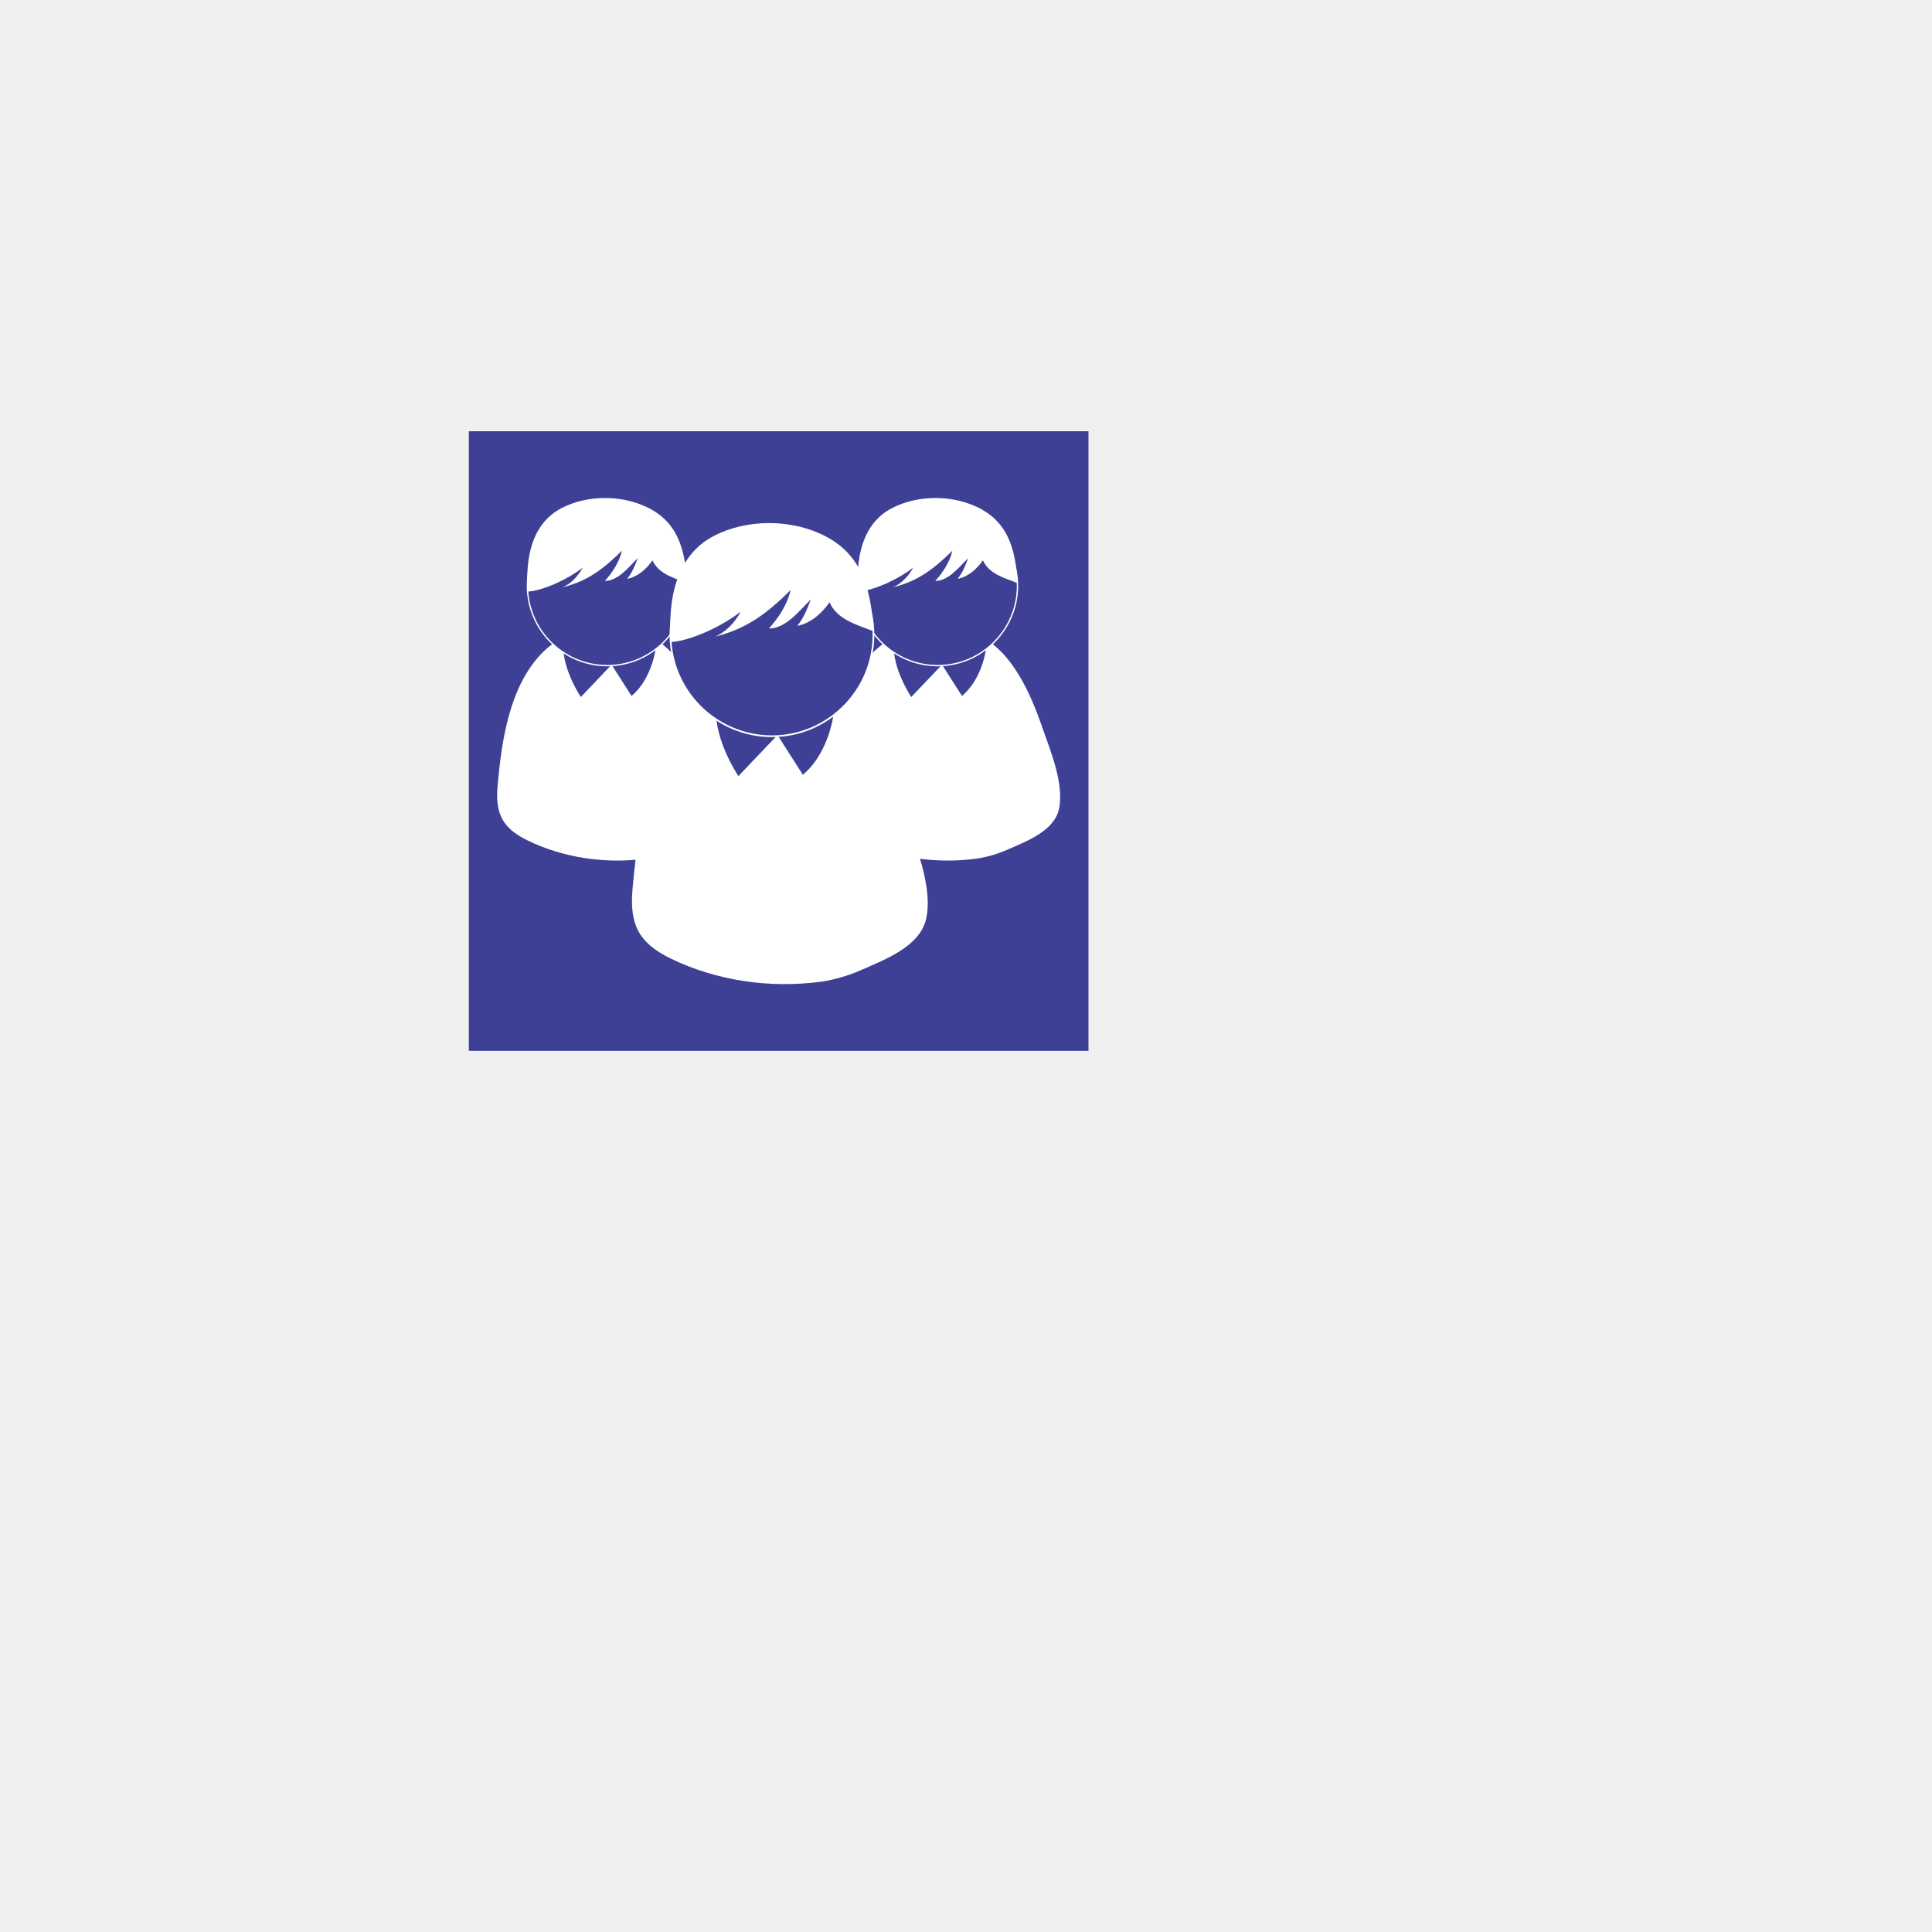
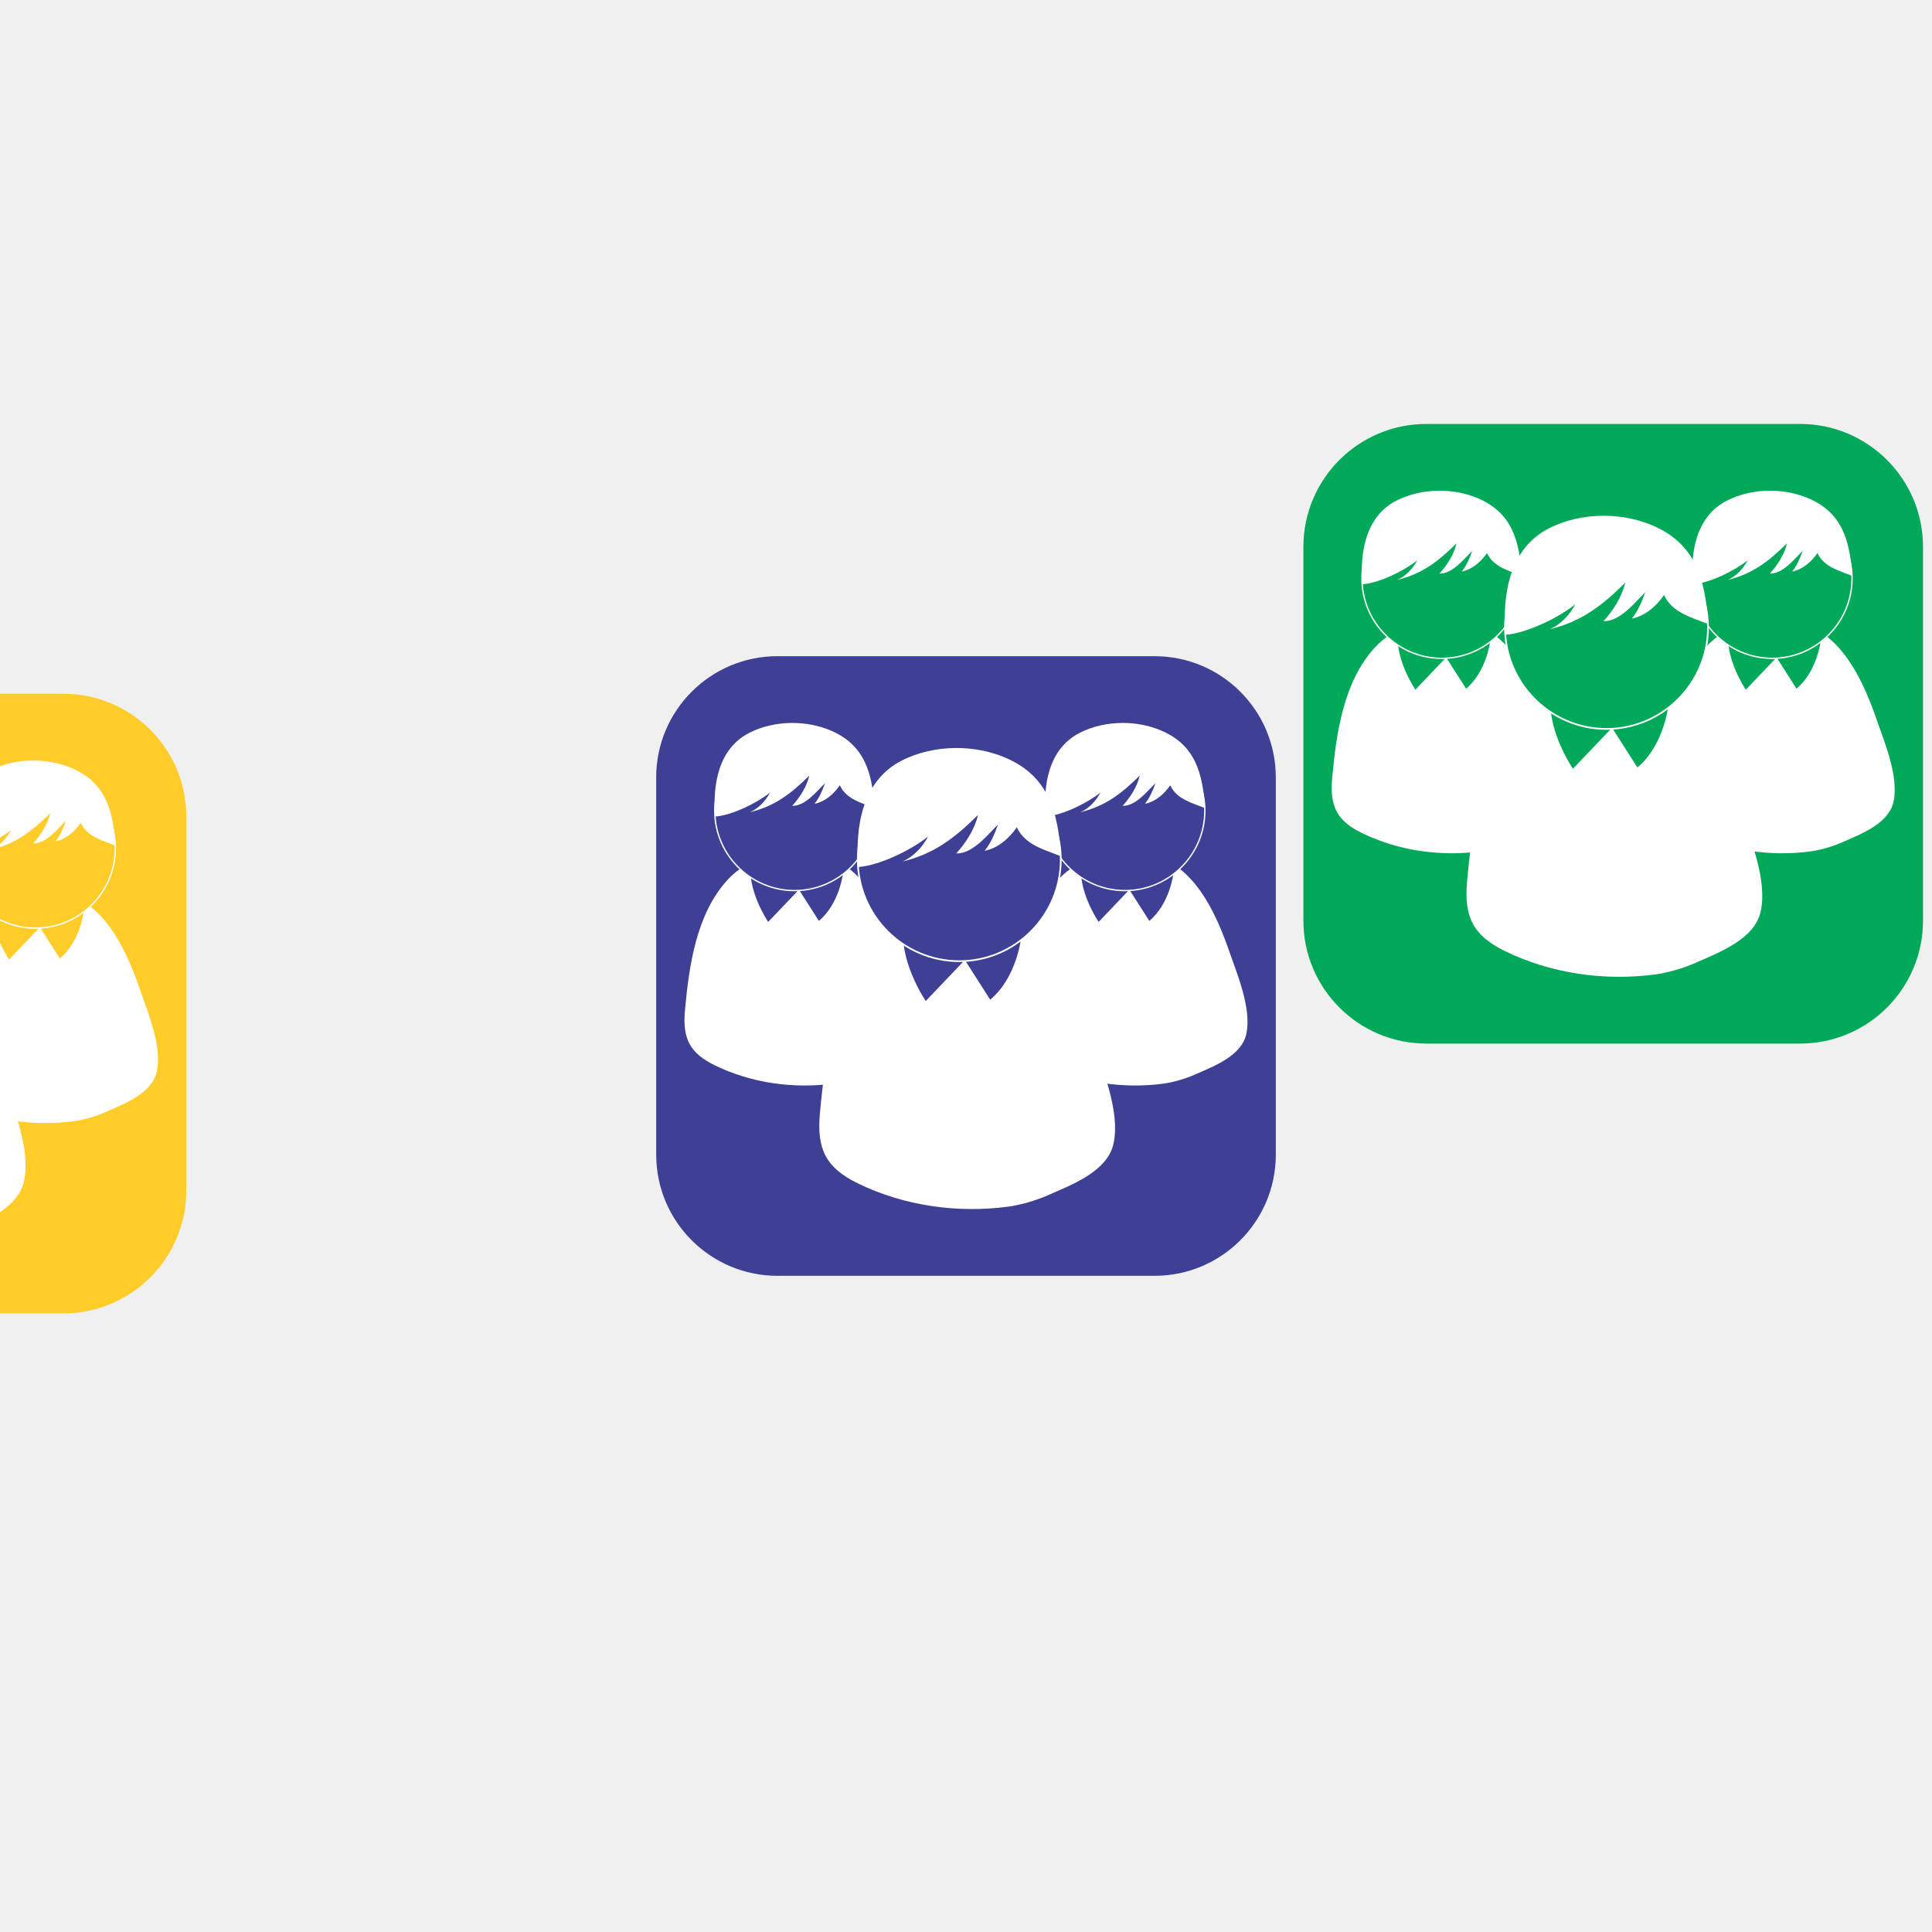
<svg xmlns="http://www.w3.org/2000/svg" width="800" height="800" id="svg2994" version="1.1">
  <defs id="defs2996" />
+   <g id="g3075" transform="translate(-594,95)">
+     <rect style="fill:#3e4095;fill-opacity:1;stroke:none" id="rect3805-1" width="256.571" height="256.571" x="865.714" y="176.714" ry="50.205" />
+     <g id="g4203-7" transform="translate(671.029,-258.1669)">
+       <g id="g4137-1-40" transform="matrix(0.7863924,0,0,0.7863924,137.0166,90.63823)">
+         <path id="path5-7-9" style="fill:#ffffff;fill-opacity:1" d="m 284.995,555.431 c -16.594,17.887 -20.457,45.716 -22.533,68.954 l 0,0 c -1.324,14.784 2.632,22.384 15.67,28.762 l 0,0 c 19.086,9.339 41.383,12.496 62.396,9.66 l 0,0 c 5.265,-0.713 11.603,-2.601 16.445,-4.748 l 0,0 c 9.66,-4.286 24.554,-9.699 27.093,-21.405 l 0,0 c 2.891,-13.272 -4.803,-31.402 -8.587,-42.394 l 0,0 c -6.464,-18.741 -16.813,-43.123 -37.051,-50.464 l 0,0 c -1.81,-0.65 -3.675,-1.144 -5.571,-1.465 l 0,0 c -5.625,-0.924 -11.313,-1.293 -16.845,-0.909 l 0,0 c -11.603,0.807 -22.564,4.897 -31.018,14.009 l 0,0 z" />
+         <path id="path7-4-4" style="fill:#3e4095" d="m 333.733,538.536 12.011,13.217 c 0,0 -1.771,16.21 -12.755,25.369 l -10.499,-16.445 -16.195,16.994 c 0,0 -11.917,-17.534 -8.759,-31.903 3.173,-14.361 36.197,-7.232 36.197,-7.232 z" />
+         <path id="path9-0-8" style="fill:#3e4095;fill-rule:evenodd;stroke:#ffffff;stroke-width:0.706;stroke-miterlimit:2.613;stroke-opacity:1" d="m 320.189,561.17 c 23.152,0 42.034,-18.882 42.034,-42.034 0,-23.152 -18.882,-42.034 -42.034,-42.034 -23.152,0 -42.034,18.882 -42.034,42.034 0,23.152 18.882,42.034 42.034,42.034 z" />
+         <path id="path11-9-8" style="fill:#ffffff;fill-opacity:1" d="m 296.235,478.164 c -16.304,8.383 -19.234,27.539 -17.855,44.016 l 0,0 c 8.822,-0.619 22.102,-7.138 28.903,-12.638 l 0,0 c -2.374,4.497 -6.346,8.634 -10.679,10.381 l 0,0 c 13.241,-3.189 21.71,-9.793 31.331,-19.289 l 0,0 c -1.316,5.845 -5.014,11.548 -9.01,15.928 l 0,0 c 6.996,0.047 12.653,-7.427 17.315,-11.972 l 0,0 c -1.434,3.91 -2.891,7.561 -5.563,10.875 l 0,0 c 5.492,-1.034 10.154,-5.124 13.335,-9.746 l 0,0 c 3.385,7.435 11.768,9.355 18.286,12.019 l 0,0 c -0.008,-0.118 -0.008,-0.227 -0.016,-0.329 l 0,0 c -1.214,-17.918 -4.983,-33 -23.363,-40.655 l 0,0 c -6.142,-2.554 -13.006,-3.855 -19.893,-3.855 l 0,0 c -7.952,0 -15.92,1.739 -22.791,5.265 l 0,0 z" />
+       </g>
+       <g id="g4137-1-4-2" transform="matrix(0.7863924,0,0,0.7863924,0.1914342,90.63823)">
+         <path id="path5-7-8-4" style="fill:#ffffff;fill-opacity:1" d="m 284.995,555.431 c -16.594,17.887 -20.457,45.716 -22.533,68.954 l 0,0 c -1.324,14.784 2.632,22.384 15.67,28.762 l 0,0 c 19.086,9.339 41.383,12.496 62.396,9.66 l 0,0 c 5.265,-0.713 11.603,-2.601 16.445,-4.748 l 0,0 c 9.66,-4.286 24.554,-9.699 27.093,-21.405 l 0,0 c 2.891,-13.272 -4.803,-31.402 -8.587,-42.394 l 0,0 c -6.464,-18.741 -16.813,-43.123 -37.051,-50.464 l 0,0 c -1.81,-0.65 -3.675,-1.144 -5.571,-1.465 l 0,0 c -5.625,-0.924 -11.313,-1.293 -16.845,-0.909 l 0,0 c -11.603,0.807 -22.564,4.897 -31.018,14.009 l 0,0 z" />
+         <path id="path7-4-8-5" style="fill:#3e4095" d="m 333.733,538.536 12.011,13.217 c 0,0 -1.771,16.21 -12.755,25.369 l -10.499,-16.445 -16.195,16.994 c 0,0 -11.917,-17.534 -8.759,-31.903 3.173,-14.361 36.197,-7.232 36.197,-7.232 z" />
+         <path id="path9-0-2-5" style="fill:#3e4095;fill-rule:evenodd;stroke:#ffffff;stroke-width:0.706;stroke-miterlimit:2.613;stroke-opacity:1" d="m 320.189,561.17 c 23.152,0 42.034,-18.882 42.034,-42.034 0,-23.152 -18.882,-42.034 -42.034,-42.034 -23.152,0 -42.034,18.882 -42.034,42.034 0,23.152 18.882,42.034 42.034,42.034 z" />
+         <path id="path11-9-4-1" style="fill:#ffffff;fill-opacity:1" d="m 296.235,478.164 c -16.304,8.383 -19.234,27.539 -17.855,44.016 l 0,0 c 8.822,-0.619 22.102,-7.138 28.903,-12.638 l 0,0 c -2.374,4.497 -6.346,8.634 -10.679,10.381 l 0,0 c 13.241,-3.189 21.71,-9.793 31.331,-19.289 l 0,0 c -1.316,5.845 -5.014,11.548 -9.01,15.928 l 0,0 c 6.996,0.047 12.653,-7.427 17.315,-11.972 l 0,0 c -1.434,3.91 -2.891,7.561 -5.563,10.875 l 0,0 c 5.492,-1.034 10.154,-5.124 13.335,-9.746 l 0,0 c 3.385,7.435 11.768,9.355 18.286,12.019 l 0,0 c -0.008,-0.118 -0.008,-0.227 -0.016,-0.329 l 0,0 c -1.214,-17.918 -4.983,-33 -23.363,-40.655 l 0,0 c -6.142,-2.554 -13.006,-3.855 -19.893,-3.855 l 0,0 c -7.952,0 -15.92,1.739 -22.791,5.265 l 0,0 z" />
+       </g>
+       <g id="g4137-7">
+         <path id="path5-1" style="fill:#ffffff;fill-opacity:1" d="m 284.995,555.431 c -16.594,17.887 -20.457,45.716 -22.533,68.954 l 0,0 c -1.324,14.784 2.632,22.384 15.67,28.762 l 0,0 c 19.086,9.339 41.383,12.496 62.396,9.66 l 0,0 c 5.265,-0.713 11.603,-2.601 16.445,-4.748 l 0,0 c 9.66,-4.286 24.554,-9.699 27.093,-21.405 l 0,0 c 2.891,-13.272 -4.803,-31.402 -8.587,-42.394 l 0,0 c -6.464,-18.741 -16.813,-43.123 -37.051,-50.464 l 0,0 c -1.81,-0.65 -3.675,-1.144 -5.571,-1.465 l 0,0 c -5.625,-0.924 -11.313,-1.293 -16.845,-0.909 l 0,0 c -11.603,0.807 -22.564,4.897 -31.018,14.009 l 0,0 z" />
+         <path id="path7-1" style="fill:#3e4095" d="m 333.733,538.536 12.011,13.217 c 0,0 -1.771,16.21 -12.755,25.369 l -10.499,-16.445 -16.195,16.994 c 0,0 -11.917,-17.534 -8.759,-31.903 3.173,-14.361 36.197,-7.232 36.197,-7.232 z" />
+         <path id="path9-5" style="fill:#3e4095;fill-rule:evenodd;stroke:#ffffff;stroke-width:0.706;stroke-miterlimit:2.613;stroke-opacity:1" d="m 320.189,561.17 c 23.152,0 42.034,-18.882 42.034,-42.034 0,-23.152 -18.882,-42.034 -42.034,-42.034 -23.152,0 -42.034,18.882 -42.034,42.034 0,23.152 18.882,42.034 42.034,42.034 z" />
+         <path id="path11-2" style="fill:#ffffff;fill-opacity:1" d="m 296.235,478.164 c -16.304,8.383 -19.234,27.539 -17.855,44.016 l 0,0 c 8.822,-0.619 22.102,-7.138 28.903,-12.638 l 0,0 c -2.374,4.497 -6.346,8.634 -10.679,10.381 l 0,0 c 13.241,-3.189 21.71,-9.793 31.331,-19.289 l 0,0 c -1.316,5.845 -5.014,11.548 -9.01,15.928 l 0,0 c 6.996,0.047 12.653,-7.427 17.315,-11.972 l 0,0 c -1.434,3.91 -2.891,7.561 -5.563,10.875 l 0,0 c 5.492,-1.034 10.154,-5.124 13.335,-9.746 l 0,0 c 3.385,7.435 11.768,9.355 18.286,12.019 l 0,0 c -0.008,-0.118 -0.008,-0.227 -0.016,-0.329 l 0,0 c -1.214,-17.918 -4.983,-33 -23.363,-40.655 l 0,0 c -6.142,-2.554 -13.006,-3.855 -19.893,-3.855 l 0,0 c -7.952,0 -15.92,1.739 -22.791,5.265 l 0,0 z" />
+       </g>
+     </g>
+   </g>
  <g transform="translate(0,-252.3622)" id="layer1">
-     <rect y="430.934" x="194.143" height="256.571" width="256.571" id="rect3805" style="fill:#3e4095;fill-opacity:1;stroke:none" />
    <path transform="translate(0,252.3622)" id="path3834" d="" style="fill:#3e4095;fill-opacity:1;stroke:none" />
    <path transform="translate(0,252.3622)" id="path3840" d="" style="fill:#3e4095;fill-opacity:1;stroke:none" />
    <path transform="translate(0,252.3622)" id="path3844" d="" style="fill:#3e4095;fill-opacity:1;stroke:none" />
    <path transform="translate(0,252.3622)" id="path3850" d="" style="fill:#3e4095;fill-opacity:1;stroke:none" />
    <path transform="translate(0,252.3622)" id="path3854" d="" style="fill:#3e4095;fill-opacity:1;stroke:none" />
    <path transform="translate(0,252.3622)" id="path3856" d="" style="fill:#3e4095;fill-opacity:1;stroke:none" />
    <path transform="translate(0,252.3622)" id="path3858" d="" style="fill:#3e4095;fill-opacity:1;stroke:none" />
    <path transform="translate(0,252.3622)" id="path3860" d="" style="fill:#3e4095;fill-opacity:1;stroke:none" />
    <path transform="translate(0,252.3622)" id="path3892" d="" style="fill:#3e4095;fill-opacity:1;stroke:none" />
    <path transform="translate(0,252.3622)" id="path3898" d="" style="fill:#3e4095;fill-opacity:1;stroke:none" />
    <path transform="translate(0,252.3622)" id="path3904" d="" style="fill:#3e4095;fill-opacity:1;stroke:none" />
    <path transform="translate(0,252.3622)" id="path3906" d="" style="fill:#3e4095;fill-opacity:1;stroke:none" />
    <path transform="translate(0,252.3622)" id="path3934" d="" style="fill:#3e4095;fill-opacity:1;stroke:none" />
    <path transform="translate(0,252.3622)" id="path3940" d="" style="fill:#3e4095;fill-opacity:1;stroke:none" />
    <path transform="translate(0,252.3622)" id="path3946" d="" style="fill:#3e4095;fill-opacity:1;stroke:none" />
    <path transform="translate(0,252.3622)" id="path3948" d="" style="fill:#3e4095;fill-opacity:1;stroke:none" />
    <path transform="translate(0,252.3622)" id="path3964" d="" style="fill:#3e4095;fill-opacity:1;stroke:none" />
    <path transform="translate(0,252.3622)" id="path3970" d="" style="fill:#3e4095;fill-opacity:1;stroke:none" />
    <path transform="translate(0,252.3622)" id="path3978" d="" style="fill:#3e4095;fill-opacity:1;stroke:none" />
    <path transform="translate(0,252.3622)" id="path3980" d="" style="fill:#3e4095;fill-opacity:1;stroke:none" />
    <path transform="translate(0,252.3622)" id="path3992" d="" style="fill:#3e4095;fill-opacity:1;stroke:none" />
-     <g transform="translate(-0.5426628,-3.947321)" id="g4203">
-       <g transform="matrix(0.7863924,0,0,0.7863924,137.0166,90.63823)" id="g4137-1">
-         <path d="m 284.995,555.431 c -16.594,17.887 -20.457,45.716 -22.533,68.954 l 0,0 c -1.324,14.784 2.632,22.384 15.67,28.762 l 0,0 c 19.086,9.339 41.383,12.496 62.396,9.66 l 0,0 c 5.265,-0.713 11.603,-2.601 16.445,-4.748 l 0,0 c 9.66,-4.286 24.554,-9.699 27.093,-21.405 l 0,0 c 2.891,-13.272 -4.803,-31.402 -8.587,-42.394 l 0,0 c -6.464,-18.741 -16.813,-43.123 -37.051,-50.464 l 0,0 c -1.81,-0.65 -3.675,-1.144 -5.571,-1.465 l 0,0 c -5.625,-0.924 -11.313,-1.293 -16.845,-0.909 l 0,0 c -11.603,0.807 -22.564,4.897 -31.018,14.009 l 0,0 z" style="fill:#ffffff;fill-opacity:1" id="path5-7" />
-         <path d="m 333.733,538.536 12.011,13.217 c 0,0 -1.771,16.21 -12.755,25.369 l -10.499,-16.445 -16.195,16.994 c 0,0 -11.917,-17.534 -8.759,-31.903 3.173,-14.361 36.197,-7.232 36.197,-7.232 z" style="fill:#3e4095" id="path7-4" />
-         <path d="m 320.189,561.17 c 23.152,0 42.034,-18.882 42.034,-42.034 0,-23.152 -18.882,-42.034 -42.034,-42.034 -23.152,0 -42.034,18.882 -42.034,42.034 0,23.152 18.882,42.034 42.034,42.034 z" style="fill:#3e4095;fill-rule:evenodd;stroke:#ffffff;stroke-width:0.706;stroke-miterlimit:2.613;stroke-opacity:1" id="path9-0" />
-         <path d="m 296.235,478.164 c -16.304,8.383 -19.234,27.539 -17.855,44.016 l 0,0 c 8.822,-0.619 22.102,-7.138 28.903,-12.638 l 0,0 c -2.374,4.497 -6.346,8.634 -10.679,10.381 l 0,0 c 13.241,-3.189 21.71,-9.793 31.331,-19.289 l 0,0 c -1.316,5.845 -5.014,11.548 -9.01,15.928 l 0,0 c 6.996,0.047 12.653,-7.427 17.315,-11.972 l 0,0 c -1.434,3.91 -2.891,7.561 -5.563,10.875 l 0,0 c 5.492,-1.034 10.154,-5.124 13.335,-9.746 l 0,0 c 3.385,7.435 11.768,9.355 18.286,12.019 l 0,0 c -0.008,-0.118 -0.008,-0.227 -0.016,-0.329 l 0,0 c -1.214,-17.918 -4.983,-33 -23.363,-40.655 l 0,0 c -6.142,-2.554 -13.006,-3.855 -19.893,-3.855 l 0,0 c -7.952,0 -15.92,1.739 -22.791,5.265 l 0,0 z" style="fill:#ffffff;fill-opacity:1" id="path11-9" />
+     <g id="g3059" transform="translate(-1048.363,-262.6421)">
+       <g transform="translate(674.8001,371.341)" id="g3970">
+         <rect y="430.934" x="194.143" height="256.571" width="256.571" id="rect3805" style="fill:#ffcc29;fill-opacity:1;stroke:none" ry="50.912" />
+         <path d="m 360.592,523.478 c -13.049,14.066 -16.087,35.951 -17.72,54.225 l 0,0 c -1.041,11.626 2.07,17.603 12.322,22.618 l 0,0 c 15.009,7.344 32.544,9.827 49.068,7.597 l 0,0 c 4.14,-0.561 9.125,-2.046 12.932,-3.734 l 0,0 c 7.597,-3.37 19.309,-7.628 21.305,-16.832 l 0,0 c 2.273,-10.437 -3.777,-24.694 -6.753,-33.338 l 0,0 c -5.083,-14.738 -13.222,-33.911 -29.136,-39.684 l 0,0 c -1.423,-0.511 -2.89,-0.9 -4.381,-1.152 l 0,0 c -4.424,-0.727 -8.897,-1.017 -13.247,-0.715 l 0,0 c -9.125,0.635 -17.744,3.851 -24.392,11.016 l 0,0 z" style="fill:#ffffff;fill-opacity:1" id="path5-7" />
+         <path d="m 398.919,510.191 9.445,10.394 c 0,0 -1.392,12.748 -10.03,19.95 l -8.256,-12.932 -12.735,13.364 c 0,0 -9.371,-13.789 -6.888,-25.088 2.495,-11.294 28.465,-5.687 28.465,-5.687 z" style="fill:#ffcc29;fill-opacity:1" id="path7-4" />
+         <path d="m 388.268,527.991 c 18.206,0 33.055,-14.849 33.055,-33.055 0,-18.206 -14.849,-33.055 -33.055,-33.055 -18.206,0 -33.055,14.849 -33.055,33.055 0,18.206 14.849,33.055 33.055,33.055 z" style="fill:#ffcc29;fill-opacity:1;fill-rule:evenodd;stroke:#ffffff;stroke-width:0.555;stroke-miterlimit:2.613;stroke-opacity:1" id="path9-0" />
+         <path d="m 369.431,462.716 c -12.822,6.593 -15.126,21.657 -14.041,34.614 l 0,0 c 6.938,-0.487 17.381,-5.613 22.729,-9.938 l 0,0 c -1.867,3.537 -4.991,6.79 -8.398,8.164 l 0,0 c 10.412,-2.508 17.073,-7.702 24.639,-15.169 l 0,0 c -1.035,4.596 -3.943,9.082 -7.085,12.526 l 0,0 c 5.502,0.037 9.95,-5.841 13.616,-9.414 l 0,0 c -1.127,3.074 -2.273,5.946 -4.374,8.552 l 0,0 c 4.319,-0.813 7.985,-4.029 10.486,-7.665 l 0,0 c 2.662,5.847 9.254,7.356 14.38,9.451 l 0,0 c -0.006,-0.092 -0.006,-0.179 -0.012,-0.259 l 0,0 c -0.955,-14.091 -3.919,-25.951 -18.373,-31.971 l 0,0 c -4.83,-2.009 -10.228,-3.031 -15.643,-3.031 l 0,0 c -6.254,0 -12.52,1.368 -17.923,4.14 l 0,0 z" style="fill:#ffffff;fill-opacity:1" id="path11-9" />
+         <path d="m 223.767,523.478 c -13.049,14.066 -16.087,35.951 -17.72,54.225 l 0,0 c -1.041,11.626 2.07,17.603 12.322,22.618 l 0,0 c 15.009,7.344 32.544,9.827 49.068,7.597 l 0,0 c 4.14,-0.561 9.125,-2.046 12.932,-3.734 l 0,0 c 7.597,-3.37 19.309,-7.628 21.305,-16.832 l 0,0 c 2.273,-10.437 -3.777,-24.694 -6.753,-33.338 l 0,0 c -5.083,-14.738 -13.222,-33.911 -29.136,-39.684 l 0,0 c -1.423,-0.511 -2.89,-0.9 -4.381,-1.152 l 0,0 c -4.424,-0.727 -8.897,-1.017 -13.247,-0.715 l 0,0 c -9.125,0.635 -17.744,3.851 -24.392,11.016 l 0,0 z" style="fill:#ffffff;fill-opacity:1" id="path5-7-8" />
+         <path d="m 262.094,510.191 9.445,10.394 c 0,0 -1.392,12.748 -10.03,19.95 l -8.256,-12.932 -12.735,13.364 c 0,0 -9.371,-13.789 -6.888,-25.088 2.495,-11.294 28.465,-5.687 28.465,-5.687 z" style="fill:#ffcc29;fill-opacity:1" id="path7-4-8" />
+         <path d="m 251.443,527.991 c 18.206,0 33.055,-14.849 33.055,-33.055 0,-18.206 -14.849,-33.055 -33.055,-33.055 -18.206,0 -33.055,14.849 -33.055,33.055 0,18.206 14.849,33.055 33.055,33.055 z" style="fill:#ffcc29;fill-opacity:1;fill-rule:evenodd;stroke:#ffffff;stroke-width:0.555;stroke-miterlimit:2.613;stroke-opacity:1" id="path9-0-2" />
+         <path d="m 232.606,462.716 c -12.822,6.593 -15.126,21.657 -14.041,34.614 l 0,0 c 6.938,-0.487 17.381,-5.613 22.729,-9.938 l 0,0 c -1.867,3.537 -4.991,6.79 -8.398,8.164 l 0,0 c 10.412,-2.508 17.073,-7.702 24.639,-15.169 l 0,0 c -1.035,4.596 -3.943,9.082 -7.085,12.526 l 0,0 c 5.502,0.037 9.95,-5.841 13.616,-9.414 l 0,0 c -1.127,3.074 -2.273,5.946 -4.374,8.552 l 0,0 c 4.319,-0.813 7.985,-4.029 10.486,-7.665 l 0,0 c 2.662,5.847 9.254,7.356 14.38,9.451 l 0,0 c -0.006,-0.092 -0.006,-0.179 -0.012,-0.259 l 0,0 c -0.955,-14.091 -3.919,-25.951 -18.373,-31.971 l 0,0 c -4.83,-2.009 -10.228,-3.031 -15.643,-3.031 l 0,0 c -6.254,0 -12.52,1.368 -17.923,4.14 l 0,0 z" style="fill:#ffffff;fill-opacity:1" id="path11-9-4" />
+         <path d="m 284.452,551.484 c -16.594,17.887 -20.457,45.716 -22.533,68.954 l 0,0 c -1.324,14.784 2.632,22.384 15.67,28.762 l 0,0 c 19.086,9.339 41.383,12.496 62.396,9.66 l 0,0 c 5.265,-0.713 11.603,-2.601 16.445,-4.748 l 0,0 c 9.66,-4.286 24.554,-9.699 27.093,-21.405 l 0,0 c 2.891,-13.272 -4.803,-31.402 -8.587,-42.394 l 0,0 c -6.464,-18.741 -16.813,-43.123 -37.051,-50.464 l 0,0 c -1.81,-0.65 -3.675,-1.144 -5.571,-1.465 l 0,0 c -5.625,-0.924 -11.313,-1.293 -16.845,-0.909 l 0,0 c -11.603,0.807 -22.564,4.897 -31.018,14.009 l 0,0 z" style="fill:#ffffff;fill-opacity:1" id="path5" />
+         <path d="m 333.191,534.588 12.011,13.217 c 0,0 -1.771,16.21 -12.755,25.369 l -10.499,-16.445 -16.195,16.994 c 0,0 -11.917,-17.534 -8.759,-31.903 3.173,-14.361 36.197,-7.232 36.197,-7.232 z" style="fill:#ffcc29;fill-opacity:1" id="path7" />
+         <path d="m 319.646,557.223 c 23.152,0 42.034,-18.882 42.034,-42.034 0,-23.152 -18.882,-42.034 -42.034,-42.034 -23.152,0 -42.034,18.882 -42.034,42.034 0,23.152 18.882,42.034 42.034,42.034 z" style="fill:#ffcc29;fill-opacity:1;fill-rule:evenodd;stroke:#ffffff;stroke-width:0.706;stroke-miterlimit:2.613;stroke-opacity:1" id="path9" />
+         <path d="m 295.693,474.217 c -16.304,8.383 -19.234,27.539 -17.855,44.016 l 0,0 c 8.822,-0.619 22.102,-7.138 28.903,-12.638 l 0,0 c -2.374,4.497 -6.346,8.634 -10.679,10.381 l 0,0 c 13.241,-3.189 21.71,-9.793 31.331,-19.289 l 0,0 c -1.316,5.845 -5.014,11.548 -9.01,15.928 l 0,0 c 6.996,0.047 12.653,-7.427 17.315,-11.972 l 0,0 c -1.434,3.91 -2.891,7.561 -5.563,10.875 l 0,0 c 5.492,-1.034 10.154,-5.124 13.335,-9.746 l 0,0 c 3.385,7.435 11.768,9.355 18.286,12.019 l 0,0 c -0.008,-0.118 -0.008,-0.227 -0.016,-0.329 l 0,0 c -1.214,-17.918 -4.983,-33 -23.363,-40.655 l 0,0 c -6.142,-2.554 -13.006,-3.855 -19.893,-3.855 l 0,0 c -7.952,0 -15.92,1.739 -22.791,5.265 l 0,0 z" style="fill:#ffffff;fill-opacity:1" id="path11" />
      </g>
-       <g transform="matrix(0.7863924,0,0,0.7863924,0.1914342,90.63823)" id="g4137-1-4">
-         <path d="m 284.995,555.431 c -16.594,17.887 -20.457,45.716 -22.533,68.954 l 0,0 c -1.324,14.784 2.632,22.384 15.67,28.762 l 0,0 c 19.086,9.339 41.383,12.496 62.396,9.66 l 0,0 c 5.265,-0.713 11.603,-2.601 16.445,-4.748 l 0,0 c 9.66,-4.286 24.554,-9.699 27.093,-21.405 l 0,0 c 2.891,-13.272 -4.803,-31.402 -8.587,-42.394 l 0,0 c -6.464,-18.741 -16.813,-43.123 -37.051,-50.464 l 0,0 c -1.81,-0.65 -3.675,-1.144 -5.571,-1.465 l 0,0 c -5.625,-0.924 -11.313,-1.293 -16.845,-0.909 l 0,0 c -11.603,0.807 -22.564,4.897 -31.018,14.009 l 0,0 z" style="fill:#ffffff;fill-opacity:1" id="path5-7-8" />
-         <path d="m 333.733,538.536 12.011,13.217 c 0,0 -1.771,16.21 -12.755,25.369 l -10.499,-16.445 -16.195,16.994 c 0,0 -11.917,-17.534 -8.759,-31.903 3.173,-14.361 36.197,-7.232 36.197,-7.232 z" style="fill:#3e4095" id="path7-4-8" />
-         <path d="m 320.189,561.17 c 23.152,0 42.034,-18.882 42.034,-42.034 0,-23.152 -18.882,-42.034 -42.034,-42.034 -23.152,0 -42.034,18.882 -42.034,42.034 0,23.152 18.882,42.034 42.034,42.034 z" style="fill:#3e4095;fill-rule:evenodd;stroke:#ffffff;stroke-width:0.706;stroke-miterlimit:2.613;stroke-opacity:1" id="path9-0-2" />
-         <path d="m 296.235,478.164 c -16.304,8.383 -19.234,27.539 -17.855,44.016 l 0,0 c 8.822,-0.619 22.102,-7.138 28.903,-12.638 l 0,0 c -2.374,4.497 -6.346,8.634 -10.679,10.381 l 0,0 c 13.241,-3.189 21.71,-9.793 31.331,-19.289 l 0,0 c -1.316,5.845 -5.014,11.548 -9.01,15.928 l 0,0 c 6.996,0.047 12.653,-7.427 17.315,-11.972 l 0,0 c -1.434,3.91 -2.891,7.561 -5.563,10.875 l 0,0 c 5.492,-1.034 10.154,-5.124 13.335,-9.746 l 0,0 c 3.385,7.435 11.768,9.355 18.286,12.019 l 0,0 c -0.008,-0.118 -0.008,-0.227 -0.016,-0.329 l 0,0 c -1.214,-17.918 -4.983,-33 -23.363,-40.655 l 0,0 c -6.142,-2.554 -13.006,-3.855 -19.893,-3.855 l 0,0 c -7.952,0 -15.92,1.739 -22.791,5.265 l 0,0 z" style="fill:#ffffff;fill-opacity:1" id="path11-9-4" />
-       </g>
-       <g id="g4137">
-         <path d="m 284.995,555.431 c -16.594,17.887 -20.457,45.716 -22.533,68.954 l 0,0 c -1.324,14.784 2.632,22.384 15.67,28.762 l 0,0 c 19.086,9.339 41.383,12.496 62.396,9.66 l 0,0 c 5.265,-0.713 11.603,-2.601 16.445,-4.748 l 0,0 c 9.66,-4.286 24.554,-9.699 27.093,-21.405 l 0,0 c 2.891,-13.272 -4.803,-31.402 -8.587,-42.394 l 0,0 c -6.464,-18.741 -16.813,-43.123 -37.051,-50.464 l 0,0 c -1.81,-0.65 -3.675,-1.144 -5.571,-1.465 l 0,0 c -5.625,-0.924 -11.313,-1.293 -16.845,-0.909 l 0,0 c -11.603,0.807 -22.564,4.897 -31.018,14.009 l 0,0 z" style="fill:#ffffff;fill-opacity:1" id="path5" />
-         <path d="m 333.733,538.536 12.011,13.217 c 0,0 -1.771,16.21 -12.755,25.369 l -10.499,-16.445 -16.195,16.994 c 0,0 -11.917,-17.534 -8.759,-31.903 3.173,-14.361 36.197,-7.232 36.197,-7.232 z" style="fill:#3e4095" id="path7" />
-         <path d="m 320.189,561.17 c 23.152,0 42.034,-18.882 42.034,-42.034 0,-23.152 -18.882,-42.034 -42.034,-42.034 -23.152,0 -42.034,18.882 -42.034,42.034 0,23.152 18.882,42.034 42.034,42.034 z" style="fill:#3e4095;fill-rule:evenodd;stroke:#ffffff;stroke-width:0.706;stroke-miterlimit:2.613;stroke-opacity:1" id="path9" />
-         <path d="m 296.235,478.164 c -16.304,8.383 -19.234,27.539 -17.855,44.016 l 0,0 c 8.822,-0.619 22.102,-7.138 28.903,-12.638 l 0,0 c -2.374,4.497 -6.346,8.634 -10.679,10.381 l 0,0 c 13.241,-3.189 21.71,-9.793 31.331,-19.289 l 0,0 c -1.316,5.845 -5.014,11.548 -9.01,15.928 l 0,0 c 6.996,0.047 12.653,-7.427 17.315,-11.972 l 0,0 c -1.434,3.91 -2.891,7.561 -5.563,10.875 l 0,0 c 5.492,-1.034 10.154,-5.124 13.335,-9.746 l 0,0 c 3.385,7.435 11.768,9.355 18.286,12.019 l 0,0 c -0.008,-0.118 -0.008,-0.227 -0.016,-0.329 l 0,0 c -1.214,-17.918 -4.983,-33 -23.363,-40.655 l 0,0 c -6.142,-2.554 -13.006,-3.855 -19.893,-3.855 l 0,0 c -7.952,0 -15.92,1.739 -22.791,5.265 l 0,0 z" style="fill:#ffffff;fill-opacity:1" id="path11" />
+     </g>
+     <g id="g3094" transform="translate(-346.3283,332.3334)">
+       <g id="g3885-7" transform="translate(691.8934,-335.3573)">
+         <rect y="430.934" x="194.143" height="256.571" width="256.571" id="rect3805-6" style="fill:#00a859;fill-opacity:1;stroke:none" ry="50.912" />
+         <path d="m 360.592,523.478 c -13.049,14.066 -16.087,35.951 -17.72,54.225 l 0,0 c -1.041,11.626 2.07,17.603 12.322,22.618 l 0,0 c 15.009,7.344 32.544,9.827 49.068,7.597 l 0,0 c 4.14,-0.561 9.125,-2.046 12.932,-3.734 l 0,0 c 7.597,-3.37 19.309,-7.628 21.305,-16.832 l 0,0 c 2.273,-10.437 -3.777,-24.694 -6.753,-33.338 l 0,0 c -5.083,-14.738 -13.222,-33.911 -29.136,-39.684 l 0,0 c -1.423,-0.511 -2.89,-0.9 -4.381,-1.152 l 0,0 c -4.424,-0.727 -8.897,-1.017 -13.247,-0.715 l 0,0 c -9.125,0.635 -17.744,3.851 -24.392,11.016 l 0,0 z" style="fill:#ffffff;fill-opacity:1" id="path5-7-1" />
+         <path d="m 398.919,510.191 9.445,10.394 c 0,0 -1.392,12.748 -10.03,19.95 l -8.256,-12.932 -12.735,13.364 c 0,0 -9.371,-13.789 -6.888,-25.088 2.495,-11.294 28.465,-5.687 28.465,-5.687 z" style="fill:#00a859;fill-opacity:1" id="path7-4-42" />
+         <path d="m 388.268,527.991 c 18.206,0 33.055,-14.849 33.055,-33.055 0,-18.206 -14.849,-33.055 -33.055,-33.055 -18.206,0 -33.055,14.849 -33.055,33.055 0,18.206 14.849,33.055 33.055,33.055 z" style="fill:#00a859;fill-opacity:1;fill-rule:evenodd;stroke:#ffffff;stroke-width:0.555;stroke-miterlimit:2.613;stroke-opacity:1" id="path9-0-3" />
+         <path d="m 369.431,462.716 c -12.822,6.593 -15.126,21.657 -14.041,34.614 l 0,0 c 6.938,-0.487 17.381,-5.613 22.729,-9.938 l 0,0 c -1.867,3.537 -4.991,6.79 -8.398,8.164 l 0,0 c 10.412,-2.508 17.073,-7.702 24.639,-15.169 l 0,0 c -1.035,4.596 -3.943,9.082 -7.085,12.526 l 0,0 c 5.502,0.037 9.95,-5.841 13.616,-9.414 l 0,0 c -1.127,3.074 -2.273,5.946 -4.374,8.552 l 0,0 c 4.319,-0.813 7.985,-4.029 10.486,-7.665 l 0,0 c 2.662,5.847 9.254,7.356 14.38,9.451 l 0,0 c -0.006,-0.092 -0.006,-0.179 -0.012,-0.259 l 0,0 c -0.955,-14.091 -3.919,-25.951 -18.373,-31.971 l 0,0 c -4.83,-2.009 -10.228,-3.031 -15.643,-3.031 l 0,0 c -6.254,0 -12.52,1.368 -17.923,4.14 l 0,0 z" style="fill:#ffffff;fill-opacity:1" id="path11-9-2" />
+         <path d="m 223.767,523.478 c -13.049,14.066 -16.087,35.951 -17.72,54.225 l 0,0 c -1.041,11.626 2.07,17.603 12.322,22.618 l 0,0 c 15.009,7.344 32.544,9.827 49.068,7.597 l 0,0 c 4.14,-0.561 9.125,-2.046 12.932,-3.734 l 0,0 c 7.597,-3.37 19.309,-7.628 21.305,-16.832 l 0,0 c 2.273,-10.437 -3.777,-24.694 -6.753,-33.338 l 0,0 c -5.083,-14.738 -13.222,-33.911 -29.136,-39.684 l 0,0 c -1.423,-0.511 -2.89,-0.9 -4.381,-1.152 l 0,0 c -4.424,-0.727 -8.897,-1.017 -13.247,-0.715 l 0,0 c -9.125,0.635 -17.744,3.851 -24.392,11.016 l 0,0 z" style="fill:#ffffff;fill-opacity:1" id="path5-7-8-2" />
+         <path d="m 262.094,510.191 9.445,10.394 c 0,0 -1.392,12.748 -10.03,19.95 l -8.256,-12.932 -12.735,13.364 c 0,0 -9.371,-13.789 -6.888,-25.088 2.495,-11.294 28.465,-5.687 28.465,-5.687 z" style="fill:#00a859;fill-opacity:1" id="path7-4-8-1" />
+         <path d="m 251.443,527.991 c 18.206,0 33.055,-14.849 33.055,-33.055 0,-18.206 -14.849,-33.055 -33.055,-33.055 -18.206,0 -33.055,14.849 -33.055,33.055 0,18.206 14.849,33.055 33.055,33.055 z" style="fill:#00a859;fill-opacity:1;fill-rule:evenodd;stroke:#ffffff;stroke-width:0.555;stroke-miterlimit:2.613;stroke-opacity:1" id="path9-0-2-6" />
+         <path d="m 232.606,462.716 c -12.822,6.593 -15.126,21.657 -14.041,34.614 l 0,0 c 6.938,-0.487 17.381,-5.613 22.729,-9.938 l 0,0 c -1.867,3.537 -4.991,6.79 -8.398,8.164 l 0,0 c 10.412,-2.508 17.073,-7.702 24.639,-15.169 l 0,0 c -1.035,4.596 -3.943,9.082 -7.085,12.526 l 0,0 c 5.502,0.037 9.95,-5.841 13.616,-9.414 l 0,0 c -1.127,3.074 -2.273,5.946 -4.374,8.552 l 0,0 c 4.319,-0.813 7.985,-4.029 10.486,-7.665 l 0,0 c 2.662,5.847 9.254,7.356 14.38,9.451 l 0,0 c -0.006,-0.092 -0.006,-0.179 -0.012,-0.259 l 0,0 c -0.955,-14.091 -3.919,-25.951 -18.373,-31.971 l 0,0 c -4.83,-2.009 -10.228,-3.031 -15.643,-3.031 l 0,0 c -6.254,0 -12.52,1.368 -17.923,4.14 l 0,0 z" style="fill:#ffffff;fill-opacity:1" id="path11-9-4-8" />
+         <path d="m 284.452,551.484 c -16.594,17.887 -20.457,45.716 -22.533,68.954 l 0,0 c -1.324,14.784 2.632,22.384 15.67,28.762 l 0,0 c 19.086,9.339 41.383,12.496 62.396,9.66 l 0,0 c 5.265,-0.713 11.603,-2.601 16.445,-4.748 l 0,0 c 9.66,-4.286 24.554,-9.699 27.093,-21.405 l 0,0 c 2.891,-13.272 -4.803,-31.402 -8.587,-42.394 l 0,0 c -6.464,-18.741 -16.813,-43.123 -37.051,-50.464 l 0,0 c -1.81,-0.65 -3.675,-1.144 -5.571,-1.465 l 0,0 c -5.625,-0.924 -11.313,-1.293 -16.845,-0.909 l 0,0 c -11.603,0.807 -22.564,4.897 -31.018,14.009 l 0,0 z" style="fill:#ffffff;fill-opacity:1" id="path5-5" />
+         <path d="m 333.191,534.588 12.011,13.217 c 0,0 -1.771,16.21 -12.755,25.369 l -10.499,-16.445 -16.195,16.994 c 0,0 -11.917,-17.534 -8.759,-31.903 3.173,-14.361 36.197,-7.232 36.197,-7.232 z" style="fill:#00a859;fill-opacity:1" id="path7-7" />
+         <path d="m 319.646,557.223 c 23.152,0 42.034,-18.882 42.034,-42.034 0,-23.152 -18.882,-42.034 -42.034,-42.034 -23.152,0 -42.034,18.882 -42.034,42.034 0,23.152 18.882,42.034 42.034,42.034 z" style="fill:#00a859;fill-opacity:1;fill-rule:evenodd;stroke:#ffffff;stroke-width:0.706;stroke-miterlimit:2.613;stroke-opacity:1" id="path9-6" />
+         <path d="m 295.693,474.217 c -16.304,8.383 -19.234,27.539 -17.855,44.016 l 0,0 c 8.822,-0.619 22.102,-7.138 28.903,-12.638 l 0,0 c -2.374,4.497 -6.346,8.634 -10.679,10.381 l 0,0 c 13.241,-3.189 21.71,-9.793 31.331,-19.289 l 0,0 c -1.316,5.845 -5.014,11.548 -9.01,15.928 l 0,0 c 6.996,0.047 12.653,-7.427 17.315,-11.972 l 0,0 c -1.434,3.91 -2.891,7.561 -5.563,10.875 l 0,0 c 5.492,-1.034 10.154,-5.124 13.335,-9.746 l 0,0 c 3.385,7.435 11.768,9.355 18.286,12.019 l 0,0 c -0.008,-0.118 -0.008,-0.227 -0.016,-0.329 l 0,0 c -1.214,-17.918 -4.983,-33 -23.363,-40.655 l 0,0 c -6.142,-2.554 -13.006,-3.855 -19.893,-3.855 l 0,0 c -7.952,0 -15.92,1.739 -22.791,5.265 l 0,0 z" style="fill:#ffffff;fill-opacity:1" id="path11-1" />
      </g>
    </g>
  </g>
</svg>
